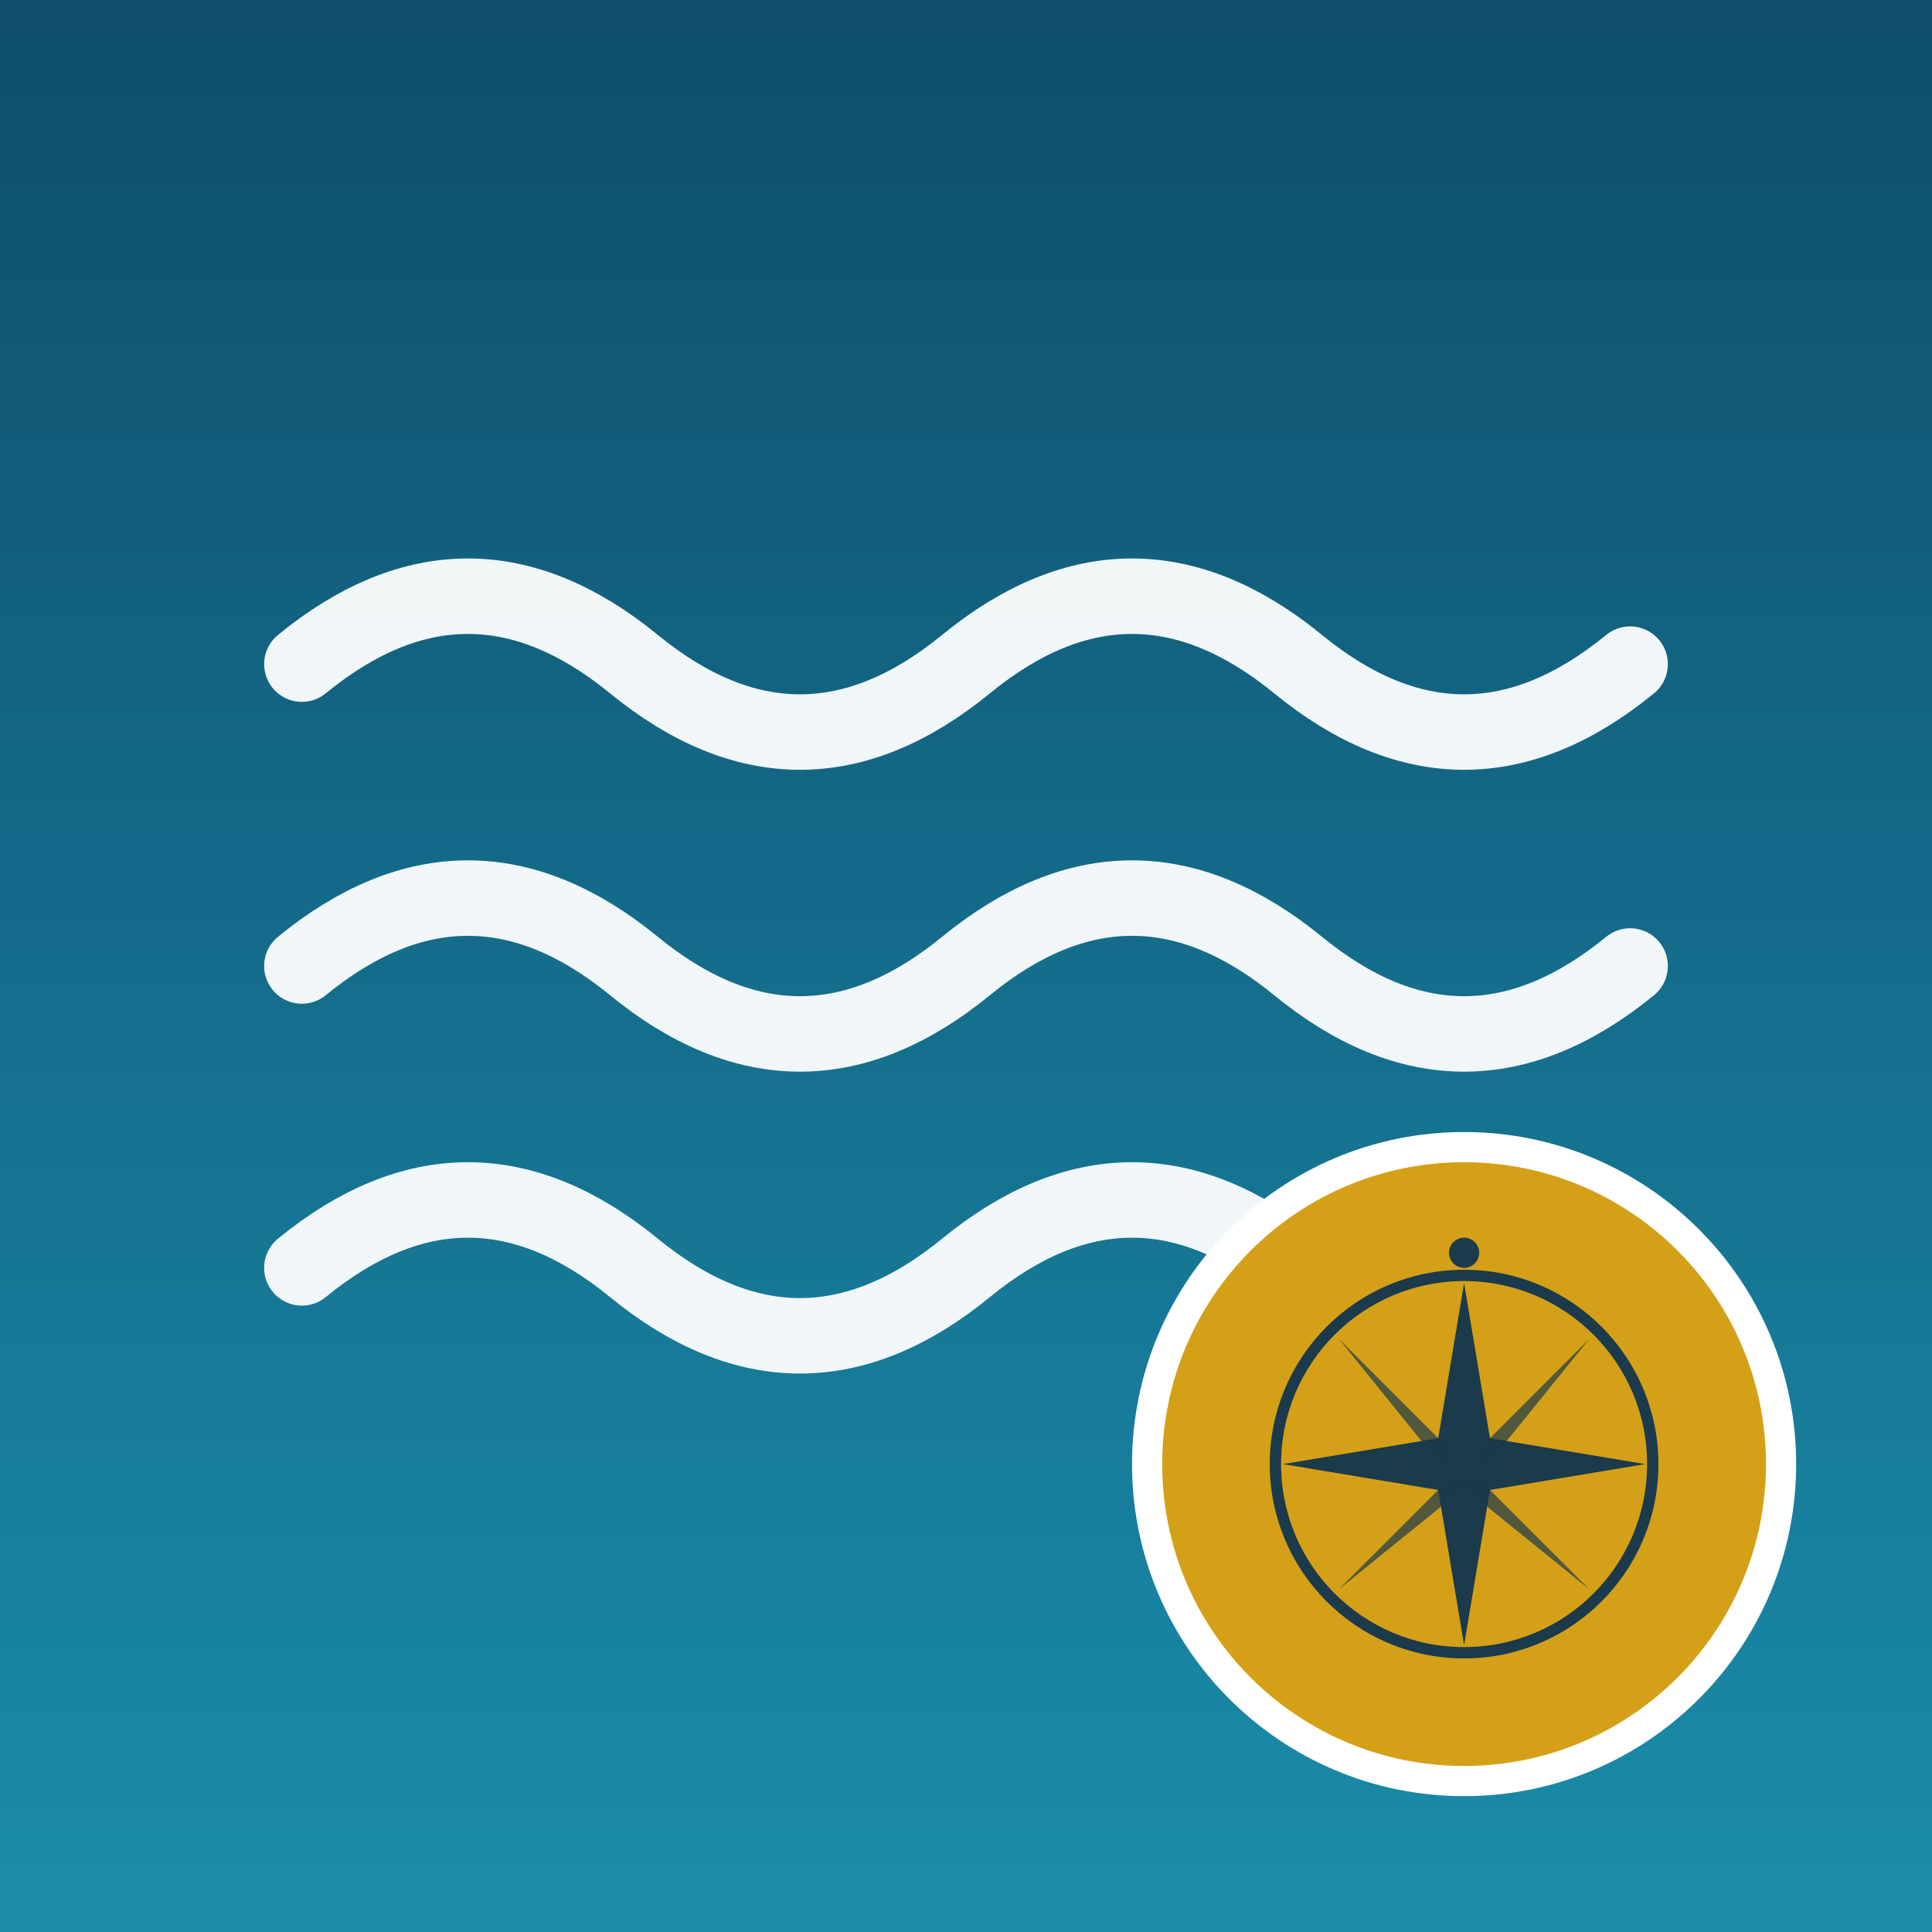
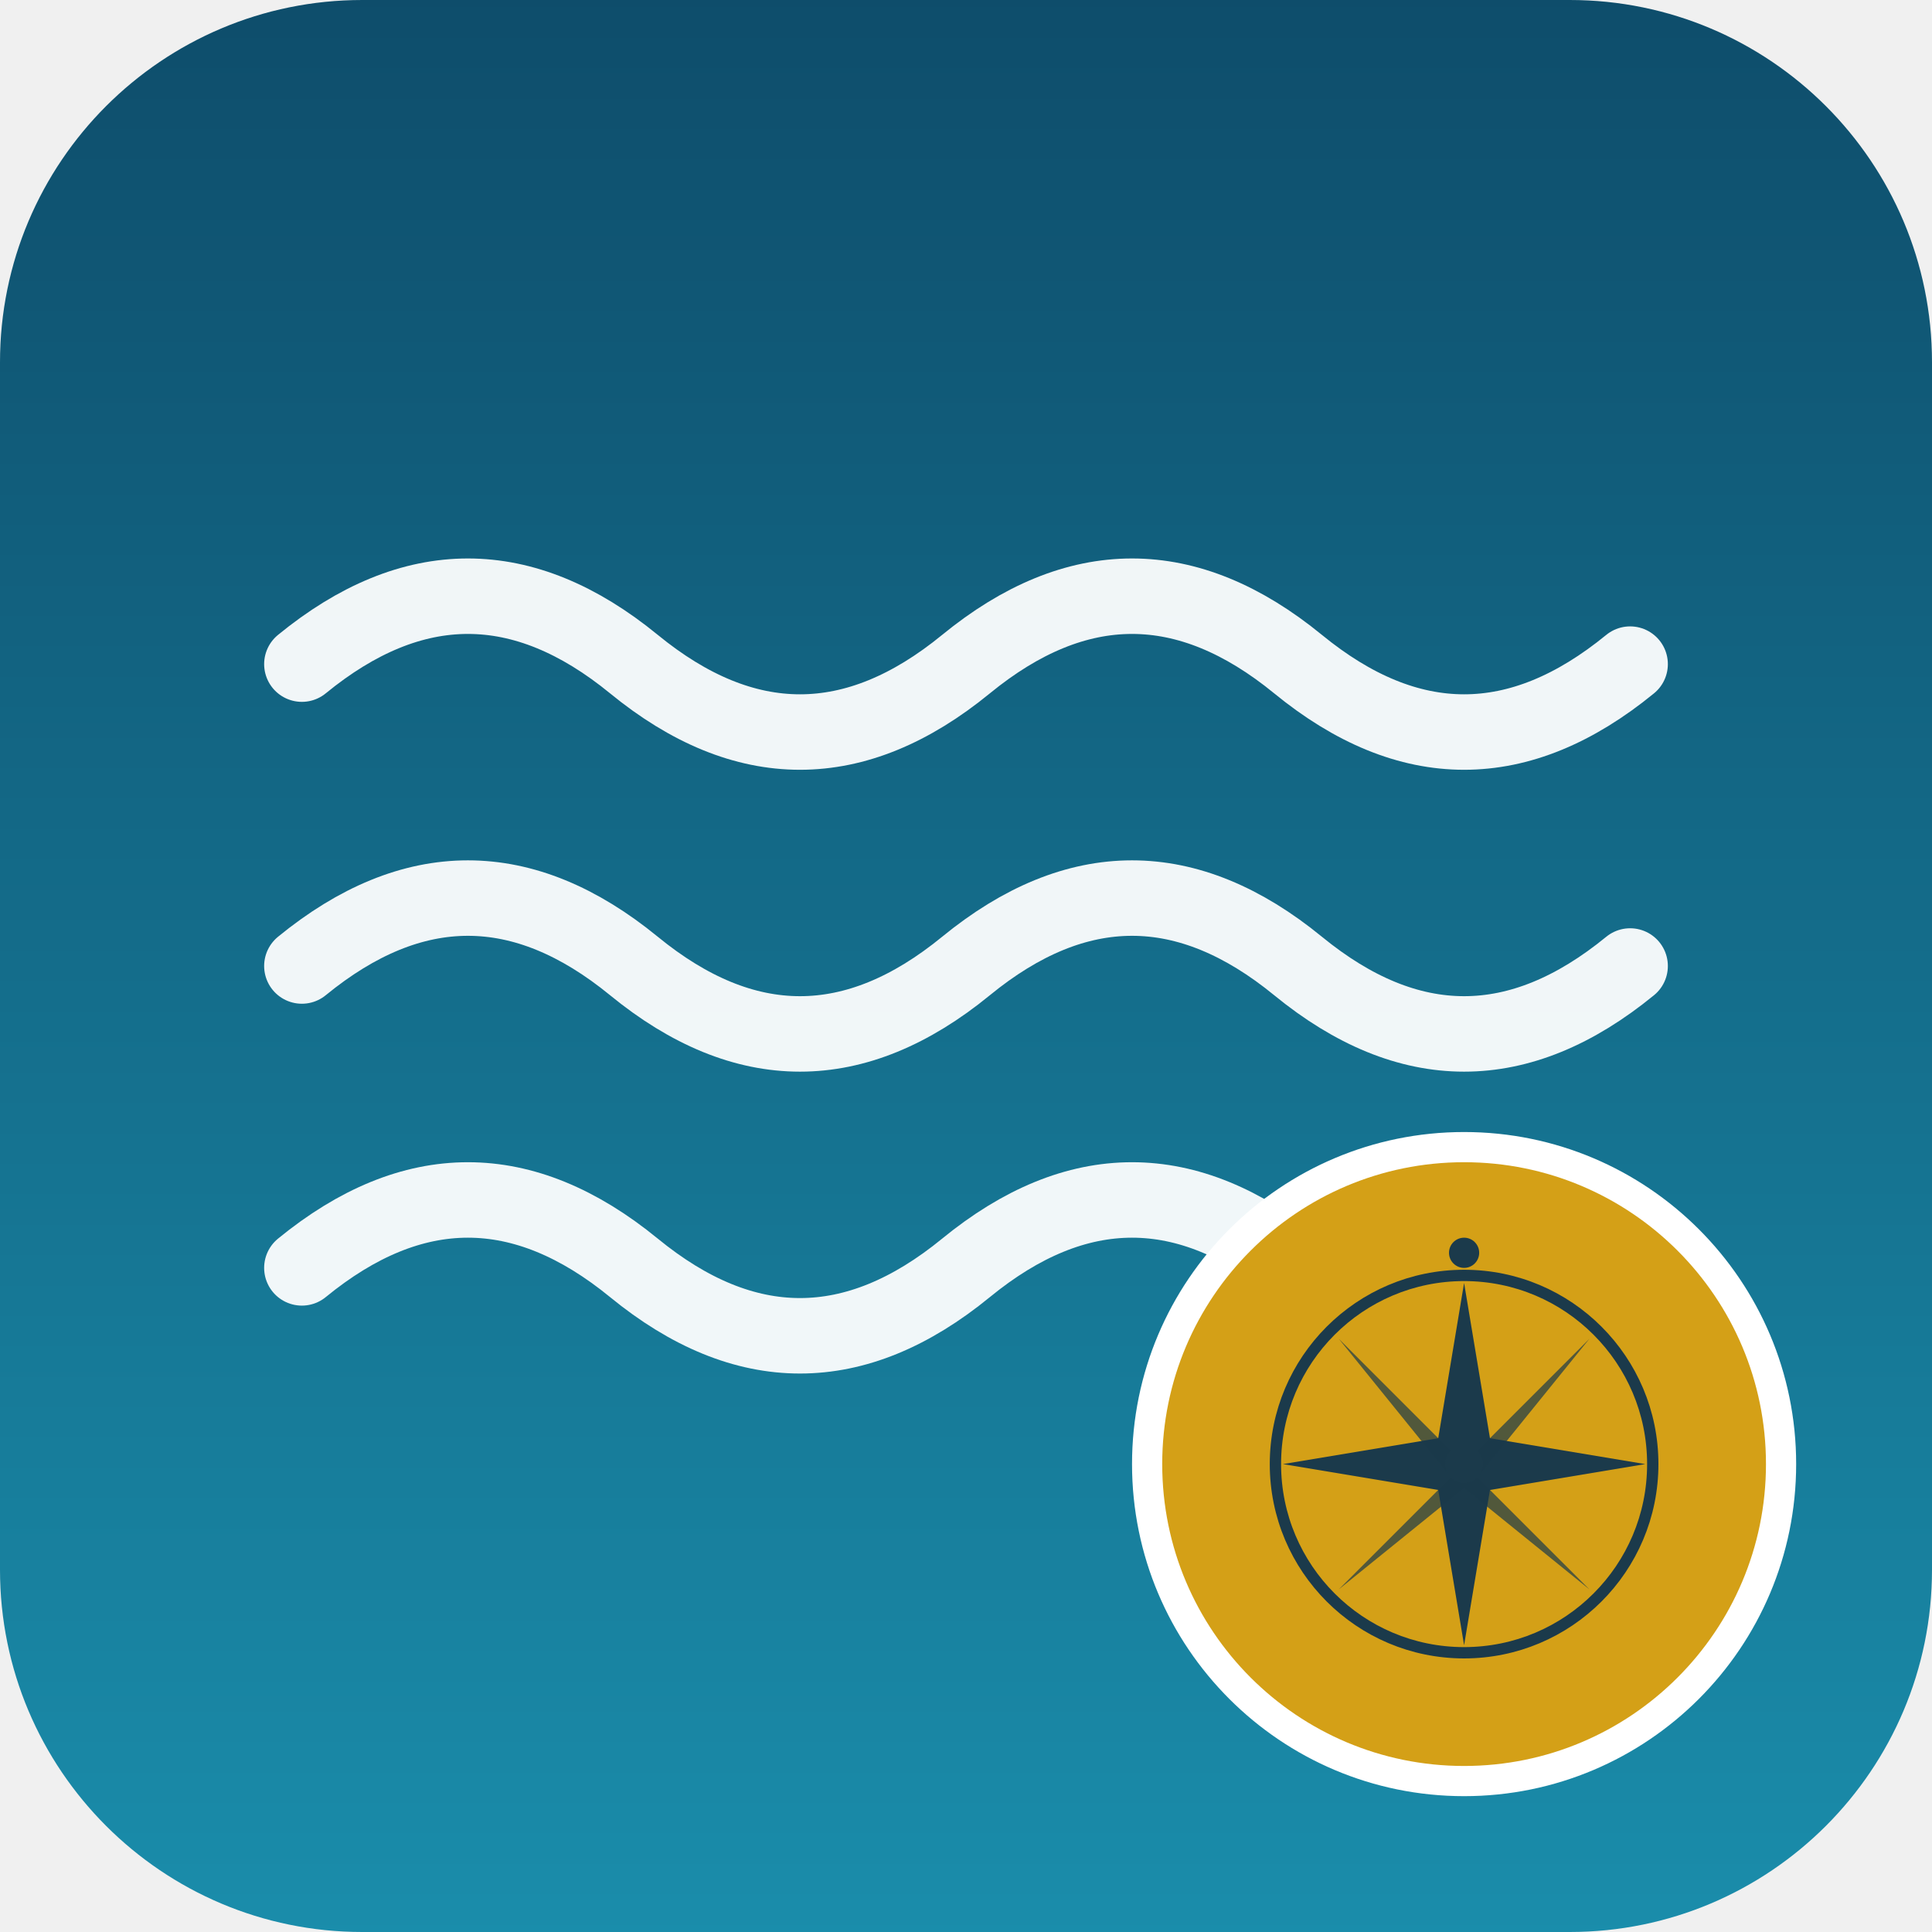
<svg xmlns="http://www.w3.org/2000/svg" viewBox="0 0 512 512" width="512" height="512" role="img" aria-label="Open Binnacle app icon">
  <defs>
    <linearGradient id="bg" x1="0" y1="0" x2="0" y2="1">
      <stop offset="0" stop-color="#0E4D6B" />
      <stop offset="1" stop-color="#1A8DAB" />
    </linearGradient>
  </defs>
-   <rect width="512" height="512" fill="url(#bg)" />
+   <rect width="512" height="512" rx="96" ry="96" fill="url(#bg)" />
  <g fill="none" stroke="#FFFFFF" stroke-width="20" stroke-linecap="round" stroke-linejoin="round" opacity="0.94">
    <path d="M 80,176 q 44,-36 88,0 t 88,0 t 88,0 t 88,0" />
    <path d="M 80,256 q 44,-36 88,0 t 88,0 t 88,0 t 88,0" />
    <path d="M 80,336 q 44,-36 88,0 t 88,0 t 88,0 t 88,0" />
  </g>
  <circle cx="388" cy="388" r="84" fill="#D4A017" stroke="#FFFFFF" stroke-width="8" />
  <g fill="#1B3A4B" stroke="none">
    <polygon points="388,340 380,388 396,388" />
    <polygon points="436,388 388,380 388,396" />
    <polygon points="388,436 380,388 396,388" />
    <polygon points="340,388 388,380 388,396" />
  </g>
  <g fill="#1B3A4B" fill-opacity="0.7" stroke="none">
    <polygon points="421.2,354.8 384.5,391.5 391.5,391.5" />
    <polygon points="421.2,421.2 384.5,384.5 384.5,391.5" />
    <polygon points="354.8,421.2 391.5,384.5 391.5,391.5" />
    <polygon points="354.8,354.8 391.5,391.5 384.5,391.5" />
  </g>
  <circle cx="388" cy="388" r="50" fill="none" stroke="#1B3A4B" stroke-width="3" />
  <circle cx="388" cy="388" r="5" fill="#1B3A4B" />
  <circle cx="388" cy="332" r="4" fill="#1B3A4B" />
</svg>
